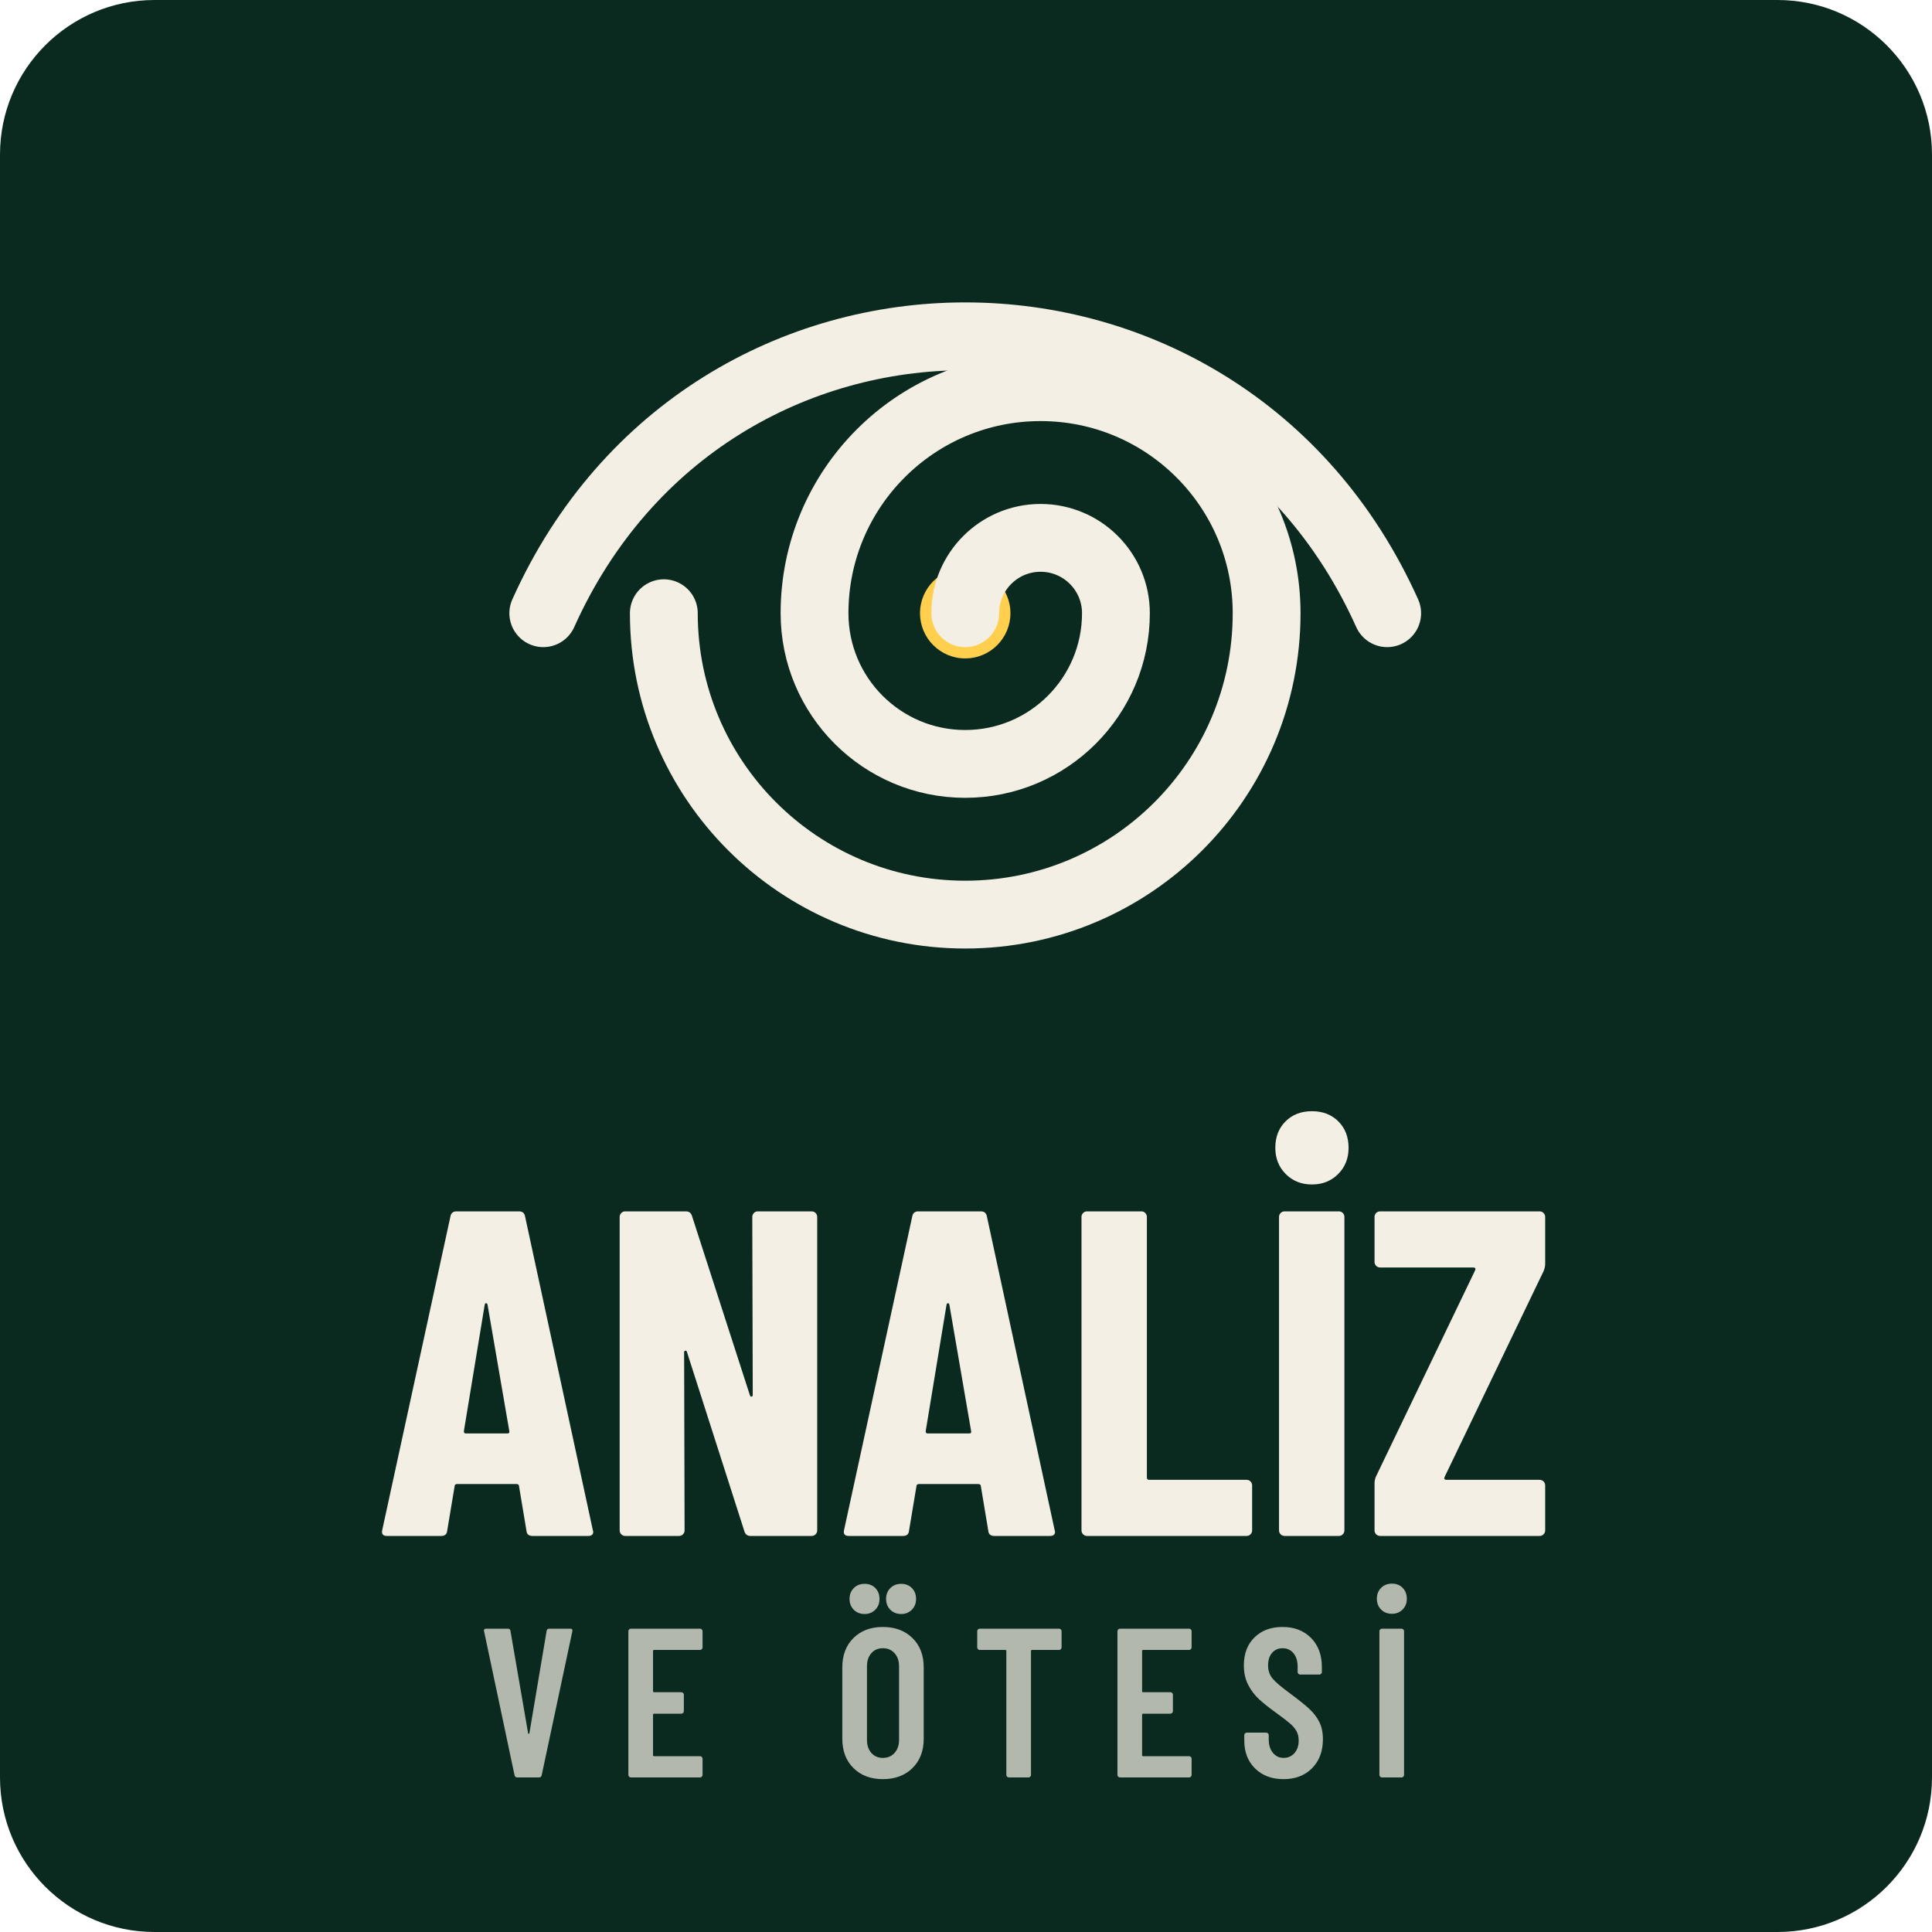
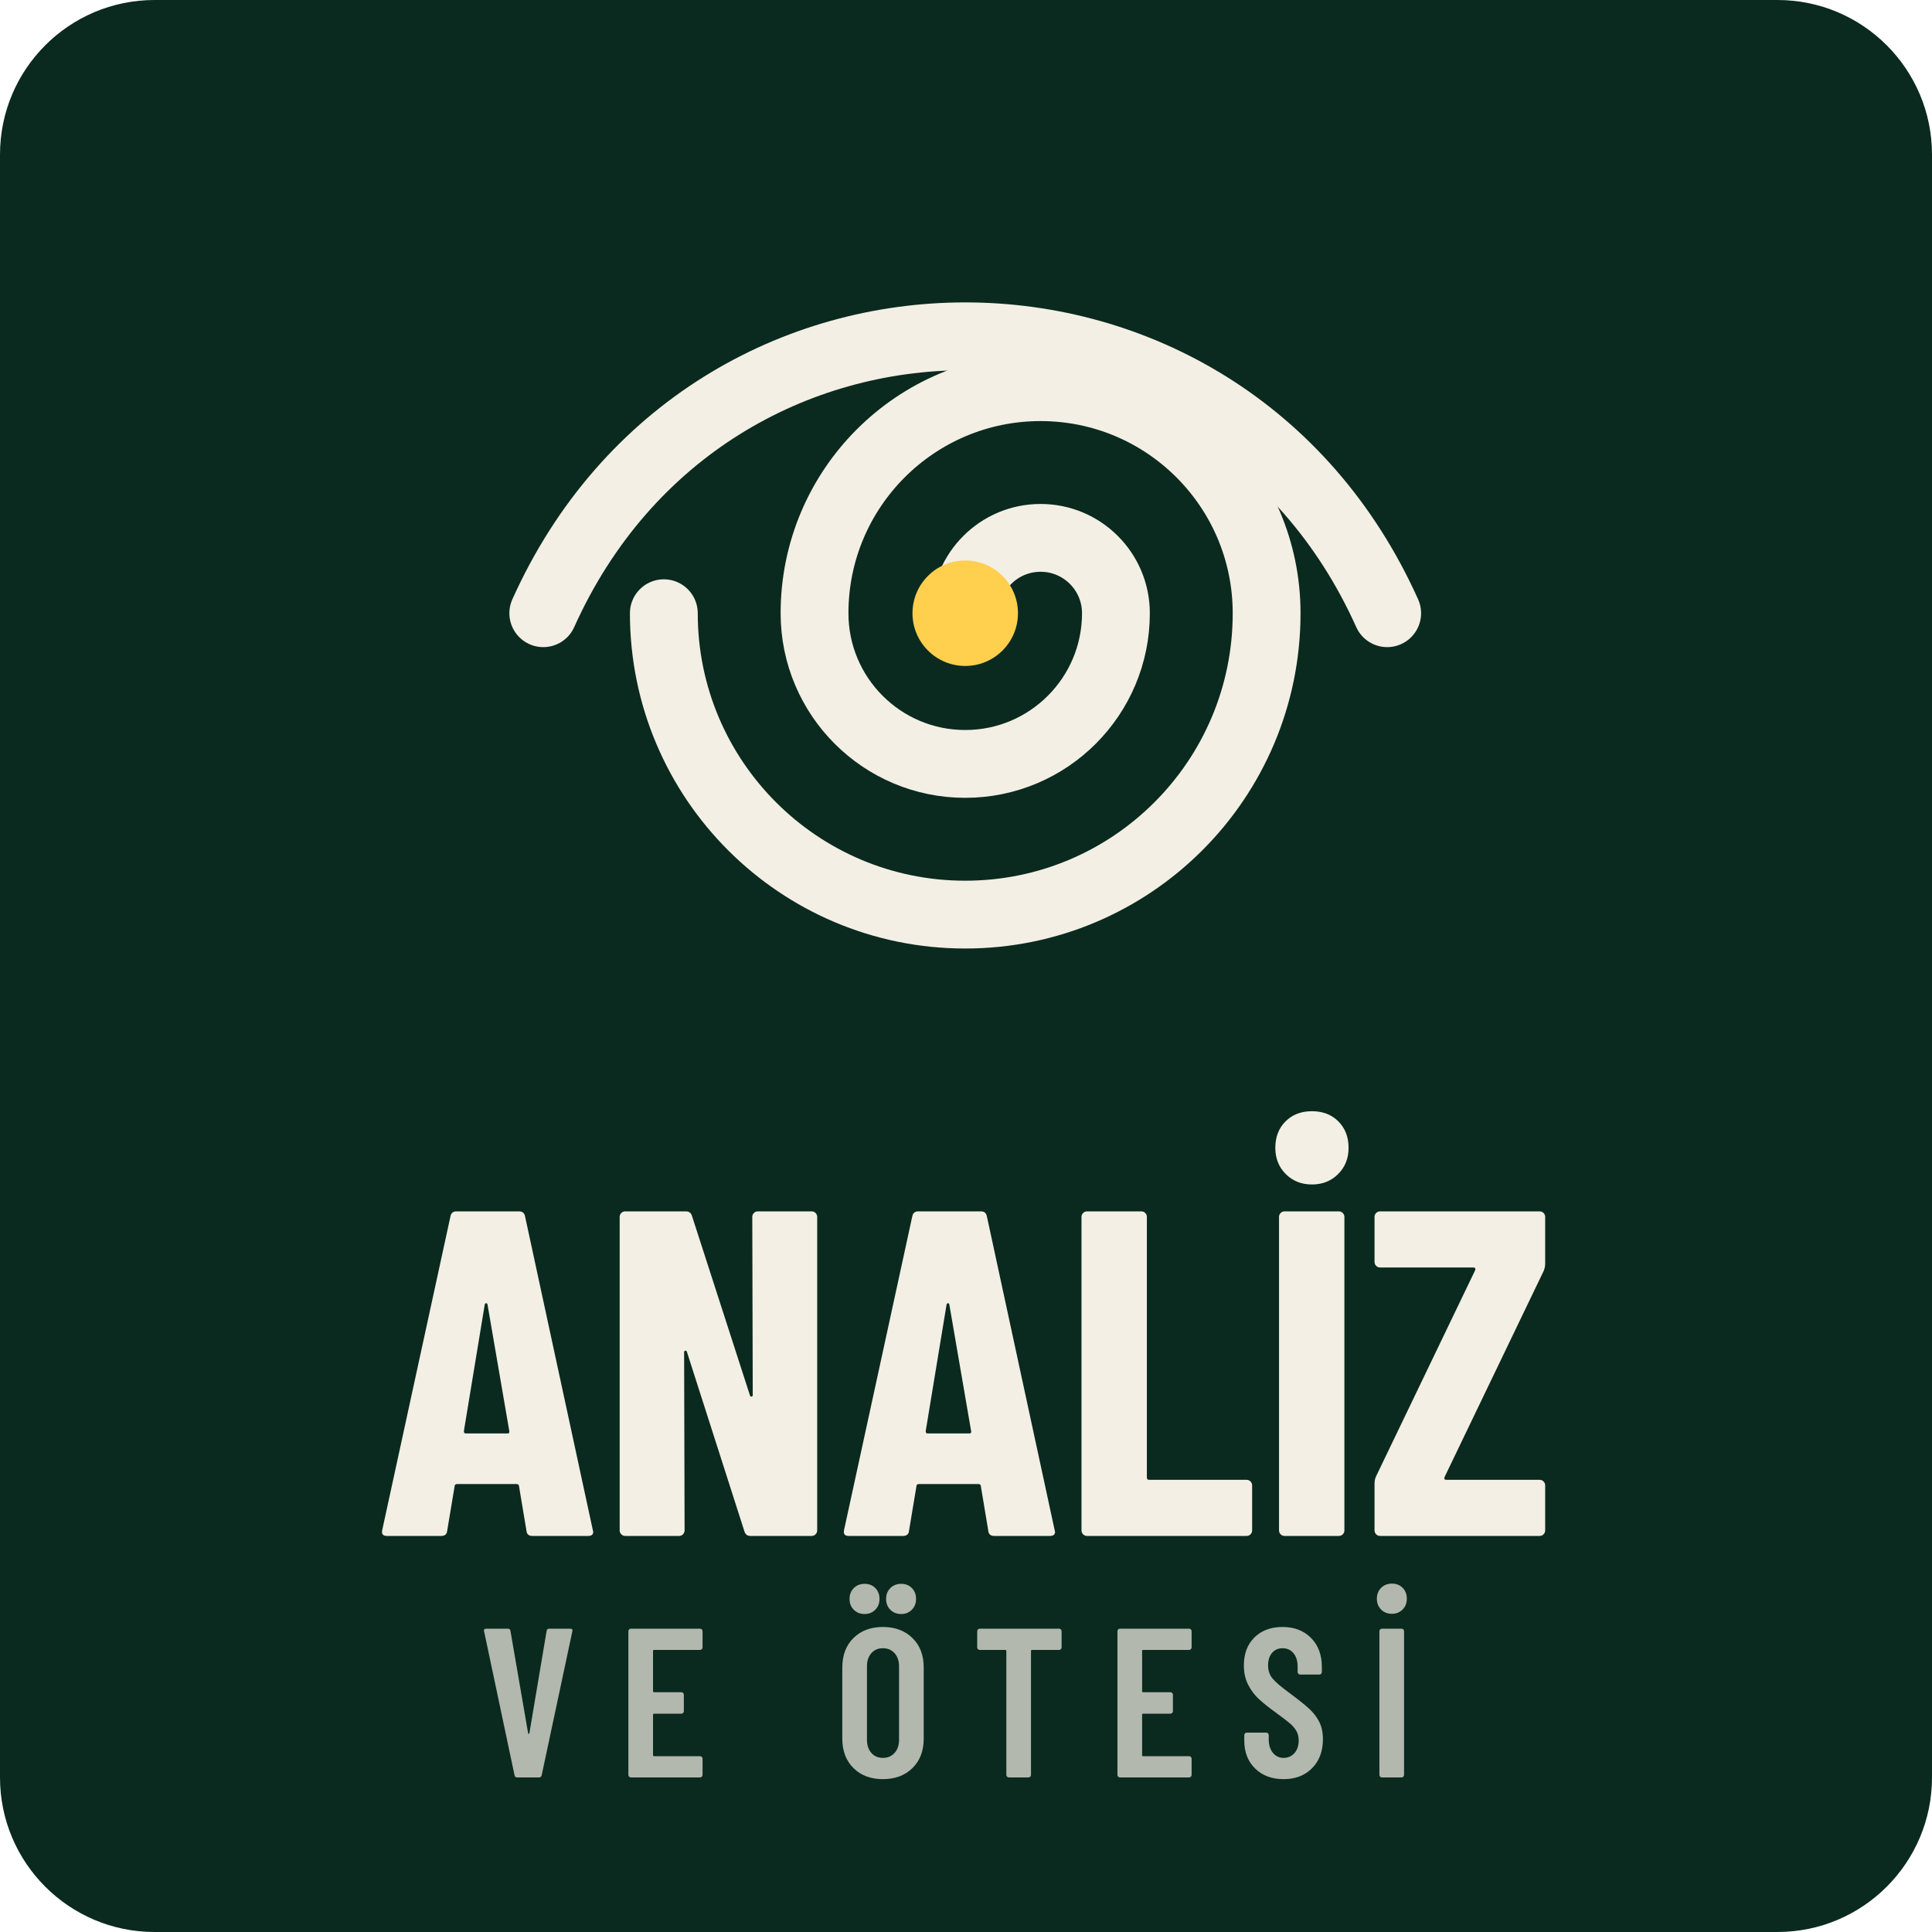
<svg xmlns="http://www.w3.org/2000/svg" viewBox="0 0 400 400" width="400" height="400" role="img" aria-labelledby="t">
  <rect width="400" height="400" rx="32" fill="#0B2A1F" />
  <g id="symbol" transform="translate(100 24) scale(0.78)">
    <path id="lid" d="M 16 132 C 60 34 196 34 240 132" fill="none" stroke="#F3EFE4" stroke-width="18" stroke-linecap="round" />
-     <circle id="pupil" cx="128" cy="132" r="12" fill="#FFCF4D" />
    <path id="iris" d="M 128 132 A 20 20 0 0 1 168 132 A 40 40 0 0 1 88 132 A 60 60 0 0 1 208 132 A 80 80 0 0 1 48 132" fill="none" stroke="#F3EFE4" stroke-width="18" stroke-linecap="round" />
+     <circle id="pupil" cx="128" cy="132" r="14" fill="#FFCF4D" />
  </g>
  <g id="wordmark">
    <g transform="translate(77.8 318)">
      <path fill="#F3EFE4" d="M31.2 -1.056 29.664 -10.272Q29.664 -10.752 29.088 -10.752H16.896Q16.32 -10.752 16.32 -10.272L14.784 -1.056Q14.688 0.0 13.536 0.0H2.304Q1.056 0.0 1.344 -1.248L15.456 -66.144Q15.648 -67.2 16.704 -67.2H29.664Q30.72 -67.2 30.912 -66.144L44.928 -1.248L45.024 -0.864Q45.024 0.0 43.968 0.0H32.448Q31.296 0.0 31.2 -1.056ZM18.624 -21.216H27.264Q27.744 -21.216 27.648 -21.696L23.136 -47.904Q23.04 -48.192 22.848 -48.192Q22.656 -48.192 22.56 -47.904L18.24 -21.696Q18.24 -21.216 18.624 -21.216Z M79.104 -67.2H90.24Q90.72 -67.2 91.056 -66.864Q91.392 -66.528 91.392 -66.048V-1.152Q91.392 -0.672 91.056 -0.336Q90.72 0.0 90.24 0.0H77.568Q76.608 0.0 76.32 -0.96L64.416 -38.112Q64.32 -38.4 64.08 -38.352Q63.84 -38.304 63.84 -38.016L63.936 -1.152Q63.936 -0.672 63.6 -0.336Q63.264 0.0 62.784 0.0H51.648Q51.168 0.0 50.832 -0.336Q50.496 -0.672 50.496 -1.152V-66.048Q50.496 -66.528 50.832 -66.864Q51.168 -67.2 51.648 -67.2H64.224Q65.184 -67.2 65.472 -66.24L77.472 -29.088Q77.568 -28.8 77.808 -28.848Q78.048 -28.896 78.048 -29.184L77.952 -66.048Q77.952 -66.528 78.288 -66.864Q78.624 -67.2 79.104 -67.2Z M126.816 -1.056 125.28 -10.272Q125.28 -10.752 124.704 -10.752H112.512Q111.936 -10.752 111.936 -10.272L110.4 -1.056Q110.304 0.0 109.152 0.0H97.92Q96.672 0.0 96.96 -1.248L111.072 -66.144Q111.264 -67.2 112.32 -67.2H125.28Q126.336 -67.2 126.528 -66.144L140.544 -1.248L140.64 -0.864Q140.64 0.0 139.584 0.0H128.064Q126.912 0.0 126.816 -1.056ZM114.24 -21.216H122.88Q123.36 -21.216 123.264 -21.696L118.752 -47.904Q118.656 -48.192 118.464 -48.192Q118.272 -48.192 118.176 -47.904L113.856 -21.696Q113.856 -21.216 114.24 -21.216Z M146.112 -1.152V-66.048Q146.112 -66.528 146.448 -66.864Q146.784 -67.2 147.264 -67.2H158.496Q158.976 -67.2 159.312 -66.864Q159.648 -66.528 159.648 -66.048V-12.096Q159.648 -11.616 160.128 -11.616H180.288Q180.768 -11.616 181.104 -11.28Q181.44 -10.944 181.44 -10.464V-1.152Q181.44 -0.672 181.104 -0.336Q180.768 0.0 180.288 0.0H147.264Q146.784 0.0 146.448 -0.336Q146.112 -0.672 146.112 -1.152Z M187.008 -1.152V-66.048Q187.008 -66.528 187.344 -66.864Q187.68 -67.2 188.16 -67.2H199.392Q199.872 -67.2 200.208 -66.864Q200.544 -66.528 200.544 -66.048V-1.152Q200.544 -0.672 200.208 -0.336Q199.872 0.0 199.392 0.0H188.16Q187.68 0.0 187.344 -0.336Q187.008 -0.672 187.008 -1.152ZM186.24 -80.352Q186.24 -83.712 188.352 -85.824Q190.464 -87.936 193.824 -87.936Q197.184 -87.936 199.296 -85.824Q201.408 -83.712 201.408 -80.352Q201.408 -77.088 199.248 -74.928Q197.088 -72.768 193.824 -72.768Q190.56 -72.768 188.4 -74.928Q186.24 -77.088 186.24 -80.352Z M206.784 -1.152V-10.848Q206.784 -11.616 207.072 -12.288L227.616 -55.008Q227.712 -55.296 227.616 -55.44Q227.52 -55.584 227.232 -55.584H207.936Q207.456 -55.584 207.12 -55.92Q206.784 -56.256 206.784 -56.736V-66.048Q206.784 -66.528 207.12 -66.864Q207.456 -67.2 207.936 -67.2H240.96Q241.44 -67.2 241.776 -66.864Q242.112 -66.528 242.112 -66.048V-56.352Q242.112 -55.68 241.824 -54.912L221.28 -12.192Q221.184 -11.904 221.28 -11.76Q221.376 -11.616 221.664 -11.616H240.96Q241.44 -11.616 241.776 -11.28Q242.112 -10.944 242.112 -10.464V-1.152Q242.112 -0.672 241.776 -0.336Q241.44 0.0 240.96 0.0H207.936Q207.456 0.0 207.12 -0.336Q206.784 -0.672 206.784 -1.152Z" />
    </g>
    <g transform="translate(99.0 368)">
      <path fill="#F3EFE4" opacity="0.72" d="M7.524 -0.484 1.232 -30.228 1.188 -30.404Q1.188 -30.8 1.672 -30.8H6.116Q6.644 -30.8 6.688 -30.316L10.34 -9.152Q10.384 -9.02 10.472 -9.02Q10.56 -9.02 10.604 -9.152L14.168 -30.316Q14.212 -30.8 14.74 -30.8H19.052Q19.624 -30.8 19.492 -30.228L13.156 -0.484Q13.068 0.0 12.584 0.0H8.096Q7.612 0.0 7.524 -0.484Z M45.928 -26.4H36.424Q36.204 -26.4 36.204 -26.18V-17.864Q36.204 -17.644 36.424 -17.644H42.056Q42.276 -17.644 42.43 -17.49Q42.584 -17.336 42.584 -17.116V-13.728Q42.584 -13.508 42.43 -13.354Q42.276 -13.2 42.056 -13.2H36.424Q36.204 -13.2 36.204 -12.98V-4.62Q36.204 -4.4 36.424 -4.4H45.928Q46.148 -4.4 46.302 -4.246Q46.456 -4.092 46.456 -3.872V-0.528Q46.456 -0.308 46.302 -0.154Q46.148 0.0 45.928 0.0H31.628Q31.408 0.0 31.254 -0.154Q31.1 -0.308 31.1 -0.528V-30.272Q31.1 -30.492 31.254 -30.646Q31.408 -30.8 31.628 -30.8H45.928Q46.148 -30.8 46.302 -30.646Q46.456 -30.492 46.456 -30.272V-26.928Q46.456 -26.708 46.302 -26.554Q46.148 -26.4 45.928 -26.4Z M75.392 -8.008V-22.792Q75.392 -26.576 77.702 -28.864Q80.012 -31.152 83.796 -31.152Q87.58 -31.152 89.912 -28.864Q92.244 -26.576 92.244 -22.792V-8.008Q92.244 -4.224 89.912 -1.936Q87.58 0.352 83.796 0.352Q80.012 0.352 77.702 -1.936Q75.392 -4.224 75.392 -8.008ZM87.14 -7.788V-23.012Q87.14 -24.684 86.216 -25.718Q85.292 -26.752 83.796 -26.752Q82.3 -26.752 81.398 -25.718Q80.496 -24.684 80.496 -23.012V-7.788Q80.496 -6.116 81.398 -5.082Q82.3 -4.048 83.796 -4.048Q85.292 -4.048 86.216 -5.082Q87.14 -6.116 87.14 -7.788ZM84.456 -36.96Q84.456 -38.324 85.336 -39.204Q86.216 -40.084 87.58 -40.084Q88.944 -40.084 89.802 -39.204Q90.66 -38.324 90.66 -36.96Q90.66 -35.596 89.78 -34.716Q88.9 -33.836 87.58 -33.836Q86.216 -33.836 85.336 -34.716Q84.456 -35.596 84.456 -36.96ZM76.888 -36.96Q76.888 -38.324 77.768 -39.204Q78.648 -40.084 80.012 -40.084Q81.376 -40.084 82.234 -39.204Q83.092 -38.324 83.092 -36.96Q83.092 -35.596 82.212 -34.716Q81.332 -33.836 80.012 -33.836Q78.648 -33.836 77.768 -34.716Q76.888 -35.596 76.888 -36.96Z M120.792 -30.272V-26.928Q120.792 -26.708 120.638 -26.554Q120.484 -26.4 120.264 -26.4H114.676Q114.456 -26.4 114.456 -26.18V-0.528Q114.456 -0.308 114.302 -0.154Q114.148 0.0 113.928 0.0H109.88Q109.66 0.0 109.506 -0.154Q109.352 -0.308 109.352 -0.528V-26.18Q109.352 -26.4 109.132 -26.4H103.852Q103.632 -26.4 103.478 -26.554Q103.324 -26.708 103.324 -26.928V-30.272Q103.324 -30.492 103.478 -30.646Q103.632 -30.8 103.852 -30.8H120.264Q120.484 -30.8 120.638 -30.646Q120.792 -30.492 120.792 -30.272Z M147.184 -26.4H137.68Q137.46 -26.4 137.46 -26.18V-17.864Q137.46 -17.644 137.68 -17.644H143.312Q143.532 -17.644 143.686 -17.49Q143.84 -17.336 143.84 -17.116V-13.728Q143.84 -13.508 143.686 -13.354Q143.532 -13.2 143.312 -13.2H137.68Q137.46 -13.2 137.46 -12.98V-4.62Q137.46 -4.4 137.68 -4.4H147.184Q147.404 -4.4 147.558 -4.246Q147.712 -4.092 147.712 -3.872V-0.528Q147.712 -0.308 147.558 -0.154Q147.404 0.0 147.184 0.0H132.884Q132.664 0.0 132.51 -0.154Q132.356 -0.308 132.356 -0.528V-30.272Q132.356 -30.492 132.51 -30.646Q132.664 -30.8 132.884 -30.8H147.184Q147.404 -30.8 147.558 -30.646Q147.712 -30.492 147.712 -30.272V-26.928Q147.712 -26.708 147.558 -26.554Q147.404 -26.4 147.184 -26.4Z M158.616 -7.612V-8.756Q158.616 -8.976 158.77 -9.13Q158.924 -9.284 159.144 -9.284H163.148Q163.368 -9.284 163.522 -9.13Q163.676 -8.976 163.676 -8.756V-7.876Q163.676 -6.16 164.534 -5.104Q165.392 -4.048 166.756 -4.048Q168.12 -4.048 169.0 -5.038Q169.88 -6.028 169.88 -7.656Q169.88 -8.8 169.396 -9.636Q168.912 -10.472 168.032 -11.22Q167.152 -11.968 165.216 -13.376Q163.016 -14.96 161.674 -16.192Q160.332 -17.424 159.43 -19.162Q158.528 -20.9 158.528 -23.188Q158.528 -26.84 160.728 -28.996Q162.928 -31.152 166.536 -31.152Q170.188 -31.152 172.432 -28.886Q174.676 -26.62 174.676 -22.88V-21.824Q174.676 -21.604 174.522 -21.45Q174.368 -21.296 174.148 -21.296H170.188Q169.968 -21.296 169.814 -21.45Q169.66 -21.604 169.66 -21.824V-22.968Q169.66 -24.684 168.802 -25.718Q167.944 -26.752 166.536 -26.752Q165.216 -26.752 164.38 -25.806Q163.544 -24.86 163.544 -23.188Q163.544 -21.604 164.446 -20.504Q165.348 -19.404 167.988 -17.468Q170.672 -15.488 172.036 -14.234Q173.4 -12.98 174.148 -11.484Q174.896 -9.988 174.896 -7.92Q174.896 -4.18 172.652 -1.914Q170.408 0.352 166.756 0.352Q163.104 0.352 160.86 -1.848Q158.616 -4.048 158.616 -7.612Z M186.592 -0.528V-30.272Q186.592 -30.492 186.746 -30.646Q186.9 -30.8 187.12 -30.8H191.168Q191.388 -30.8 191.542 -30.646Q191.696 -30.492 191.696 -30.272V-0.528Q191.696 -0.308 191.542 -0.154Q191.388 0.0 191.168 0.0H187.12Q186.9 0.0 186.746 -0.154Q186.592 -0.308 186.592 -0.528ZM186.064 -37.004Q186.064 -38.368 186.944 -39.248Q187.824 -40.128 189.188 -40.128Q190.552 -40.128 191.41 -39.248Q192.268 -38.368 192.268 -37.004Q192.268 -35.64 191.388 -34.76Q190.508 -33.88 189.188 -33.88Q187.824 -33.88 186.944 -34.76Q186.064 -35.64 186.064 -37.004Z" />
    </g>
  </g>
</svg>
